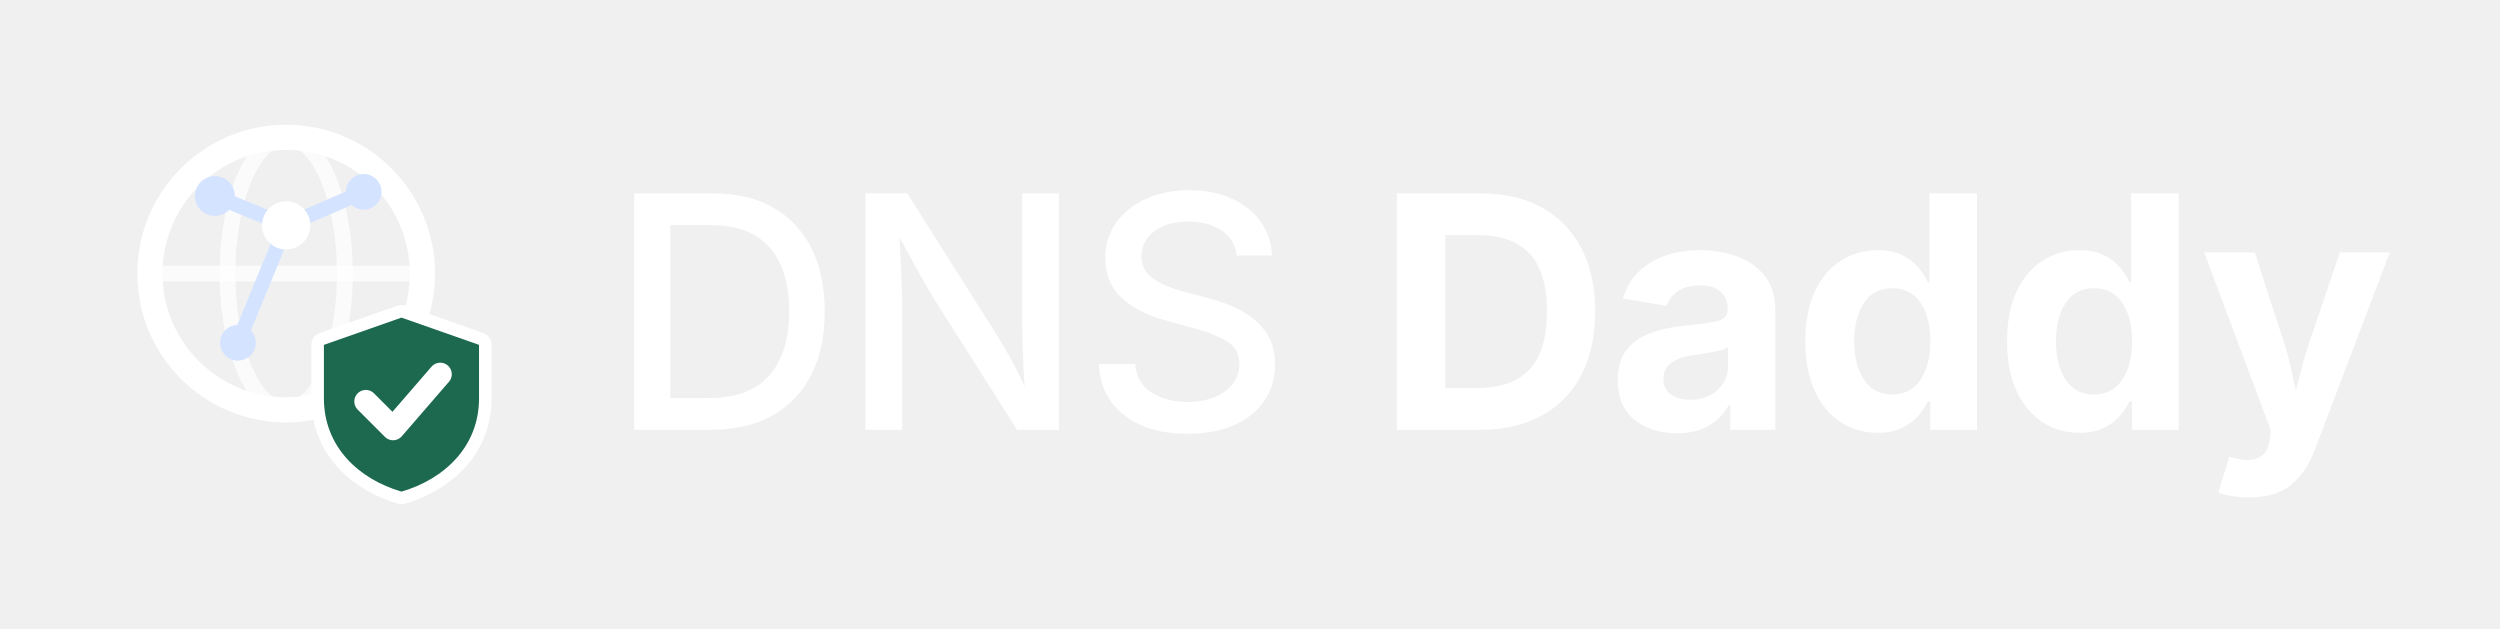
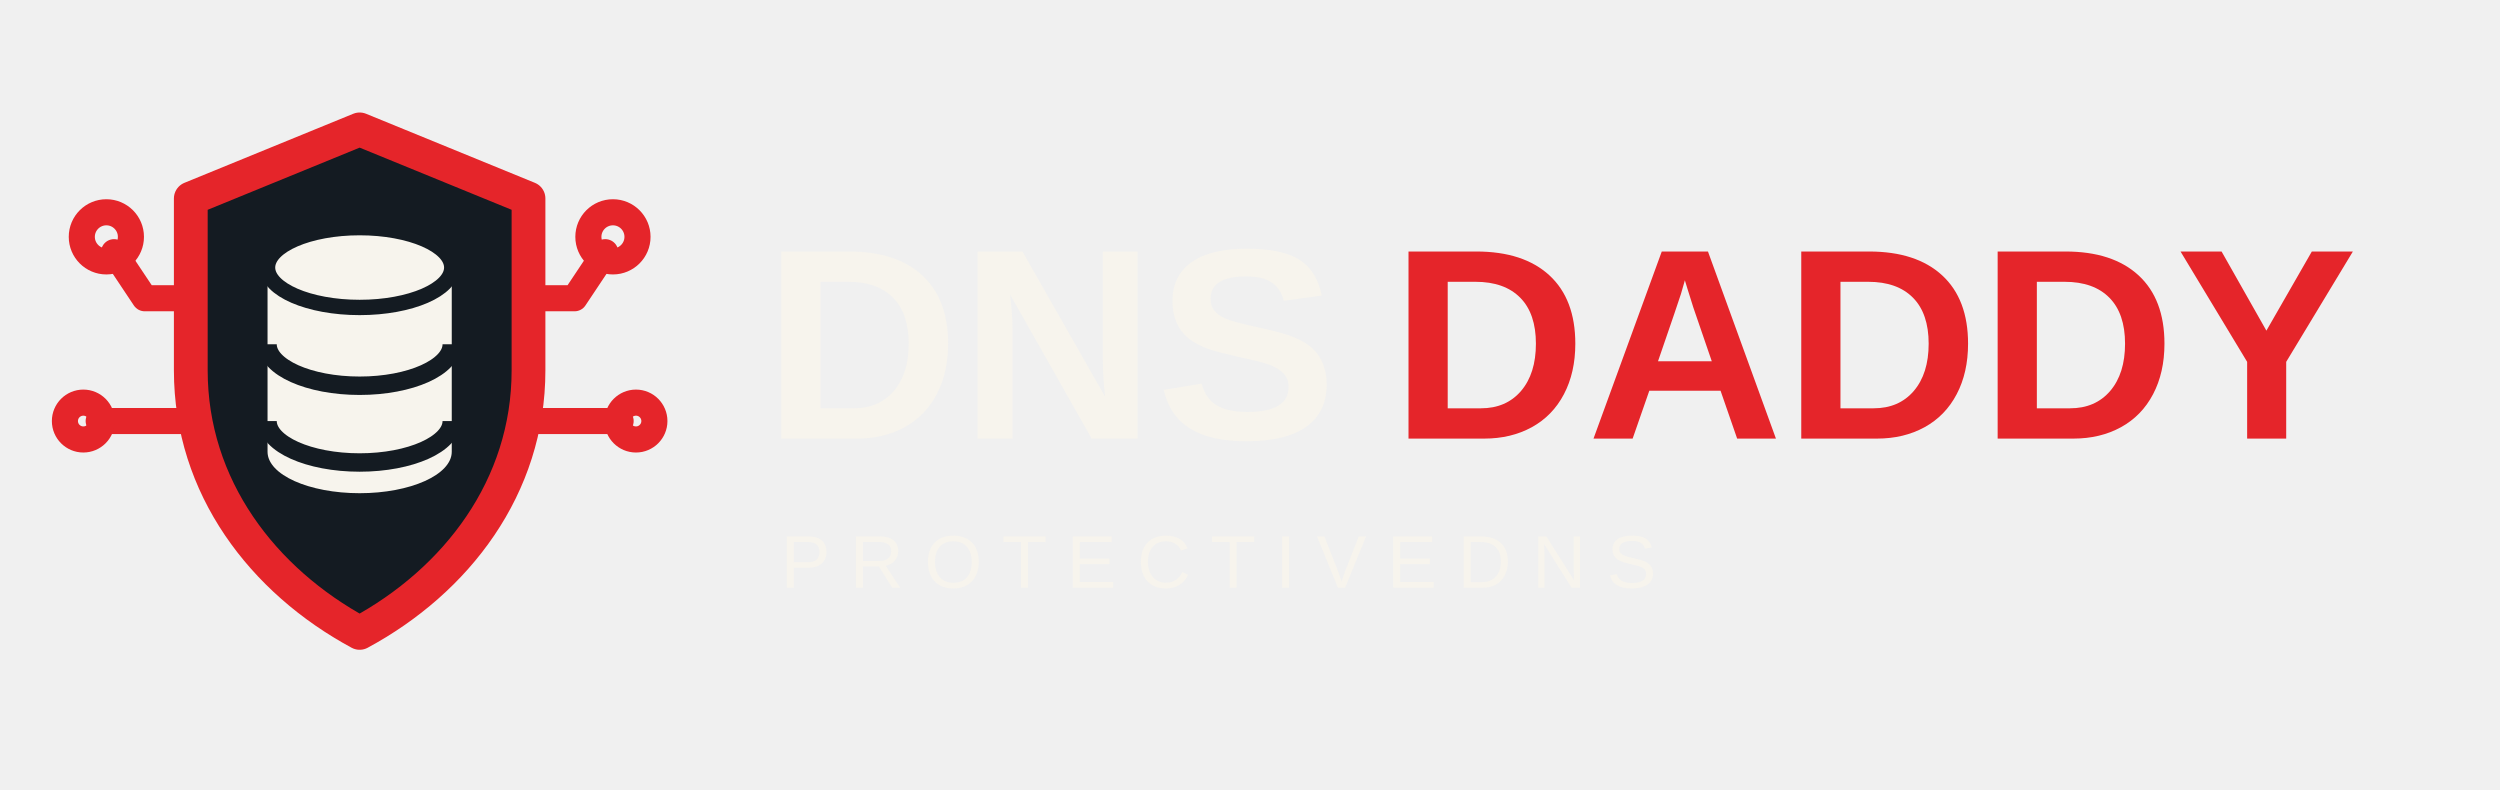
- <svg xmlns="http://www.w3.org/2000/svg" width="954" height="240" viewBox="0 0 954 240" role="img" aria-labelledby="title">
-   <g transform="translate(0 0) scale(1)">
-     <g opacity="1" transform="translate(120.000 120.000) scale(4) translate(-20.7 -21.9)">
-       <g fill="none" stroke-linecap="round" stroke-linejoin="round">
-         <circle cx="18" cy="18" r="13" stroke="#FFFFFF" stroke-width="2.4" />
-         <ellipse cx="18" cy="18" rx="5.6" ry="13" stroke="#FFFFFF" stroke-width="1.5" opacity=".75" />
-         <path d="M5.4 18h25.2" stroke="#FFFFFF" stroke-width="1.5" opacity=".75" />
-         <path d="M11.2 10.6L18 13.4L25.4 10.2M18 13.4L13.4 24.6" stroke="#D4E3FF" stroke-width="1.4" />
-       </g>
-       <g fill="#D4E3FF">
-         <circle cx="11.2" cy="10.6" r="1.9" />
-         <circle cx="25.4" cy="10.2" r="1.7" />
-         <circle cx="13.4" cy="24.6" r="1.7" />
-       </g>
-       <circle cx="18" cy="13.4" r="2.3" fill="#FFFFFF" />
-       <path d="M29 22.2 l7.4 2.6 v5.1 c0 4.6-3.3 7.7-7.4 8.9 -4.1-1.2-7.4-4.3-7.4-8.9 v-5.1 Z" fill="white" stroke="white" stroke-width="2.4" stroke-linejoin="round" />
-       <path d="M29 22.2 l7.4 2.6 v5.1 c0 4.6-3.3 7.7-7.4 8.9 -4.1-1.2-7.4-4.3-7.4-8.9 v-5.1 Z" fill="#1D694F" />
-       <path d="M25.6 30.2 l2.6 2.6 4.5-5.2" fill="none" stroke="white" stroke-width="2.2" stroke-linecap="round" stroke-linejoin="round" />
+ <svg xmlns="http://www.w3.org/2000/svg" width="570" height="180" viewBox="0 0 570 180" role="img" aria-labelledby="title">
+   <g transform="translate(12 19) scale(3.5)">
+     <g fill="none" stroke="#E5252A" stroke-width="1.7" stroke-linecap="round" stroke-linejoin="round">
+       <path d="M9 14H6l-2-3M9 22H3M31 14h3l2-3M31 22h6" />
+       <circle cx="3.5" cy="10" r="1.6" />
+       <circle cx="2" cy="22" r="1.2" />
+       <circle cx="36.5" cy="10" r="1.6" />
+       <circle cx="38" cy="22" r="1.2" />
    </g>
-     <g aria-label="DNS " fill="#FFFFFF" transform="translate(232.000 164.000) scale(0.0605469 -0.0605469)">
-       <path transform="translate(0.000 0)" d="M650 0H165V1490H664Q884 1490 1041.0 1400.5Q1198 1311 1282.0 1145.0Q1366 979 1366 747Q1366 514 1281.5 347.0Q1197 180 1036.5 90.0Q876 0 650 0ZM393 200H637Q890 200 1016.0 341.5Q1142 483 1142 747Q1142 1010 1017.5 1150.0Q893 1290 649 1290H393Z" />
-       <path transform="translate(1458.308 0)" d="M165 0V1490H428L989 603Q1024 547 1071.0 463.5Q1118 380 1168 273Q1160 381 1156.5 479.5Q1153 578 1153 642V1490H1384V0H1120L617 793Q580 852 546.5 910.0Q513 968 473.0 1040.5Q433 1113 379 1213Q386 1073 391.0 963.0Q396 853 396 795V0Z" />
-       <path transform="translate(2987.615 0)" d="M665 -25Q414 -25 265.0 92.5Q116 210 106 414H335Q345 292 440.0 233.5Q535 175 664 175Q806 175 899.0 241.0Q992 307 992 415Q992 512 910.5 559.5Q829 607 709 639L535 687Q352 736 249.5 832.0Q147 928 147 1081Q147 1210 216.5 1306.5Q286 1403 405.5 1456.5Q525 1510 675 1510Q828 1510 944.5 1456.5Q1061 1403 1127.5 1309.5Q1194 1216 1197 1098H975Q964 1200 880.5 1256.0Q797 1312 670 1312Q535 1312 455.0 1250.5Q375 1189 375 1094Q375 1023 418.0 979.5Q461 936 523.5 910.5Q586 885 643 870L788 832Q859 814 934.5 783.5Q1010 753 1074.0 704.5Q1138 656 1177.5 584.5Q1217 513 1217 412Q1217 286 1152.0 187.0Q1087 88 963.5 31.5Q840 -25 665 -25Z" />
-     </g>
-     <g aria-label="Daddy" fill="#FFFFFF" transform="translate(524.861 164.000) scale(0.0605469 -0.0605469)">
-       <path transform="translate(0.000 0)" d="M659 0H135V1490H664Q888 1490 1049.5 1400.5Q1211 1311 1298.0 1144.5Q1385 978 1385 746Q1385 513 1298.0 346.0Q1211 179 1048.0 89.5Q885 0 659 0ZM440 263H644Q859 263 970.0 379.0Q1081 495 1081 746Q1081 996 970.5 1111.5Q860 1227 646 1227H440Z" />
-       <path transform="translate(1459.308 0)" d="M440 -22Q280 -22 174.0 62.5Q68 147 68 313Q68 438 128.0 509.0Q188 580 284.0 613.0Q380 646 490 656Q634 670 697.5 685.5Q761 701 761 756V761Q761 832 715.5 871.0Q670 910 586 910Q499 910 446.0 872.5Q393 835 375 781L100 827Q143 972 271.5 1052.0Q400 1132 587 1132Q707 1132 815.5 1094.0Q924 1056 992.5 972.5Q1061 889 1061 753V0H777V155H767Q726 77 645.0 27.5Q564 -22 440 -22ZM525 189Q630 189 696.5 250.0Q763 311 763 400V521Q745 508 704.5 498.5Q664 489 619.0 481.5Q574 474 541 470Q458 458 407.0 423.0Q356 388 356 321Q356 256 403.5 222.5Q451 189 525 189Z" />
-       <path transform="translate(2628.615 0)" d="M537 -19Q408 -19 305.0 47.5Q202 114 141.5 242.5Q81 371 81 557Q81 748 143.0 876.0Q205 1004 308.0 1068.0Q411 1132 535 1132Q630 1132 693.0 1100.0Q756 1068 794.5 1021.0Q833 974 853 930H863V1490H1163V0H868V179H853Q832 134 793.0 88.5Q754 43 691.0 12.0Q628 -19 537 -19ZM629 222Q743 222 806.0 314.0Q869 406 869 558Q869 710 806.5 801.0Q744 892 629 892Q511 892 450.0 798.5Q389 705 389 558Q389 410 450.5 316.0Q512 222 629 222Z" />
-       <path transform="translate(3899.923 0)" d="M537 -19Q408 -19 305.0 47.5Q202 114 141.5 242.5Q81 371 81 557Q81 748 143.0 876.0Q205 1004 308.0 1068.0Q411 1132 535 1132Q630 1132 693.0 1100.0Q756 1068 794.5 1021.0Q833 974 853 930H863V1490H1163V0H868V179H853Q832 134 793.0 88.5Q754 43 691.0 12.0Q628 -19 537 -19ZM629 222Q743 222 806.0 314.0Q869 406 869 558Q869 710 806.5 801.0Q744 892 629 892Q511 892 450.0 798.5Q389 705 389 558Q389 410 450.5 316.0Q512 222 629 222Z" />
-       <path transform="translate(5192.231 0)" d="M120 -396 189 -170 226 -179Q317 -204 375.0 -175.5Q433 -147 443 -63L451 -3L31 1118H350L538 538Q561 465 577.0 392.5Q593 320 609 246Q627 321 646.5 393.5Q666 466 690 538L886 1118H1201L726 -132Q675 -267 579.5 -346.5Q484 -426 316 -426Q256 -426 204.0 -417.5Q152 -409 120 -396Z" />
-     </g>
+     <path d="M20 3 31 7.5v11.2c0 7.6-4.7 13.7-11 17.1C13.7 32.4 9 26.3 9 18.7V7.5Z" fill="#141B22" stroke="#E5252A" stroke-width="2.2" stroke-linejoin="round" />
+     <path d="M14 12v12c0 1.5 2.7 2.7 6 2.7s6-1.2 6-2.7V12Z" fill="#F7F4ED" />
+     <ellipse cx="20" cy="12" rx="6" ry="2.6" fill="#F7F4ED" stroke="#141B22" stroke-width="1" />
+     <path d="M14 17c0 1.5 2.7 2.7 6 2.7s6-1.2 6-2.7M14 22c0 1.5 2.7 2.7 6 2.7s6-1.2 6-2.7" fill="none" stroke="#141B22" stroke-width="1.2" />
  </g>
+   <text x="174" y="100" fill="#F7F4ED" font-family="Arial, Helvetica, sans-serif" font-size="62" font-weight="700" letter-spacing="0">DNS</text>
+   <text x="317" y="100" fill="#E5252A" font-family="Arial, Helvetica, sans-serif" font-size="62" font-weight="700" letter-spacing="0">DADDY</text>
+   <text x="178" y="134" fill="#F7F4ED" font-family="Arial, Helvetica, sans-serif" font-size="17" font-weight="400" letter-spacing="0">P R O T E C T I V E   D N S</text>
</svg>
